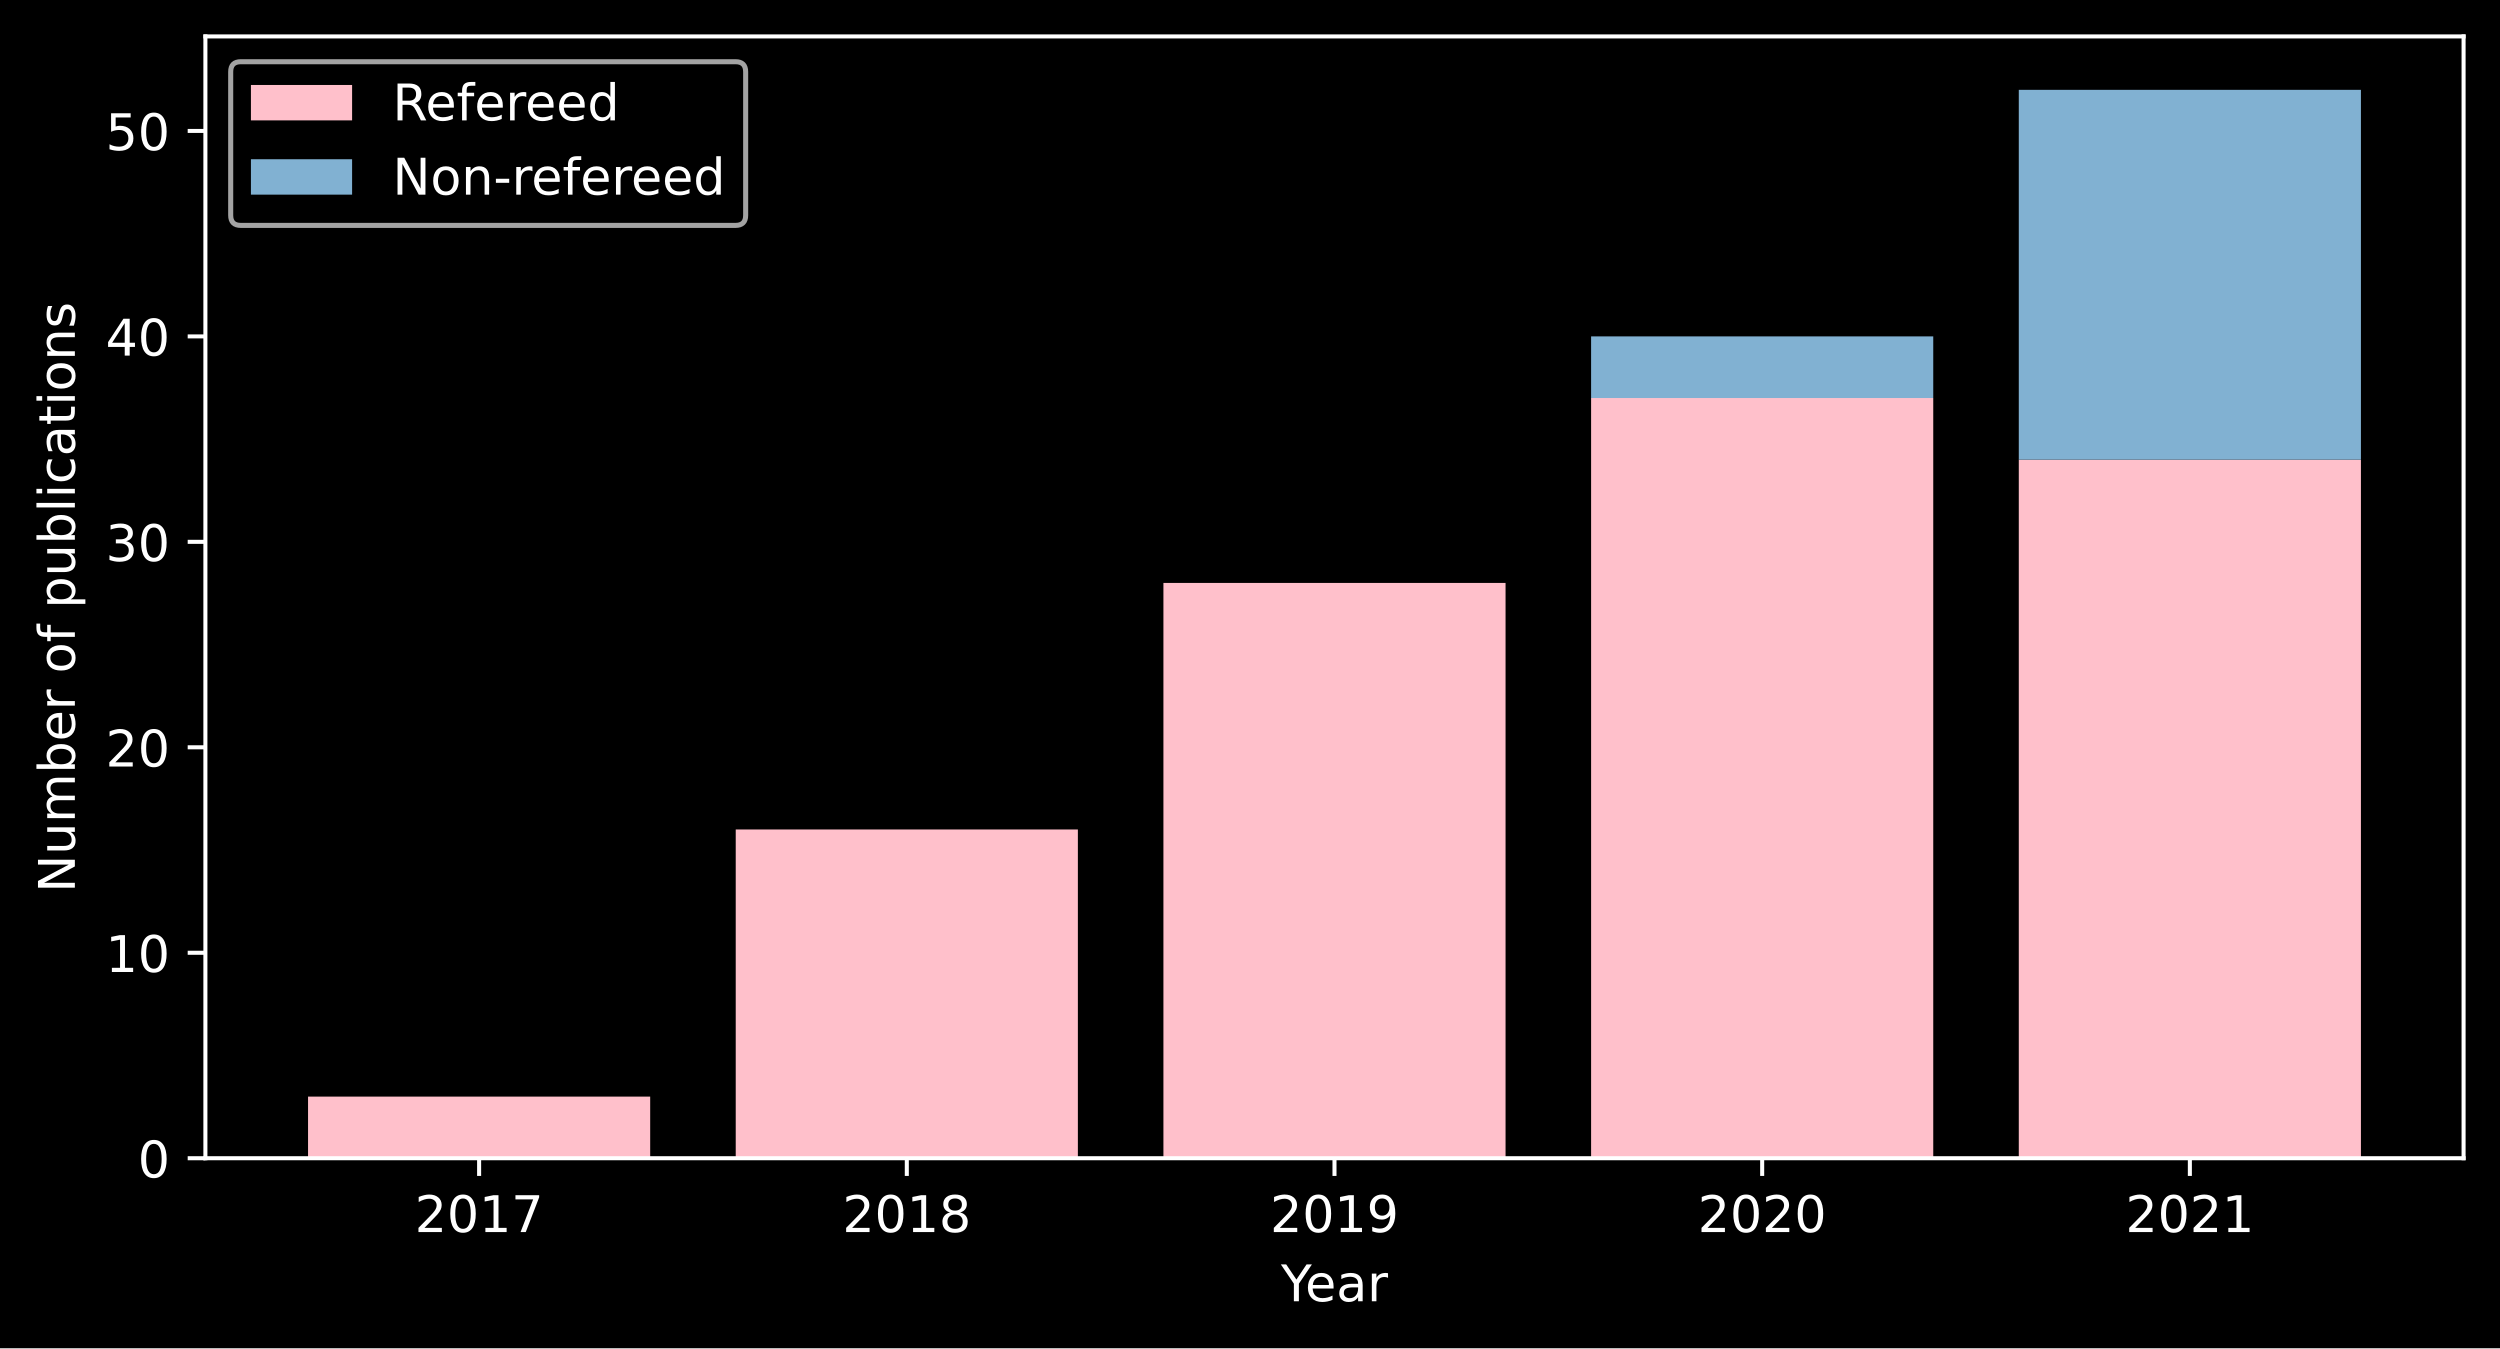
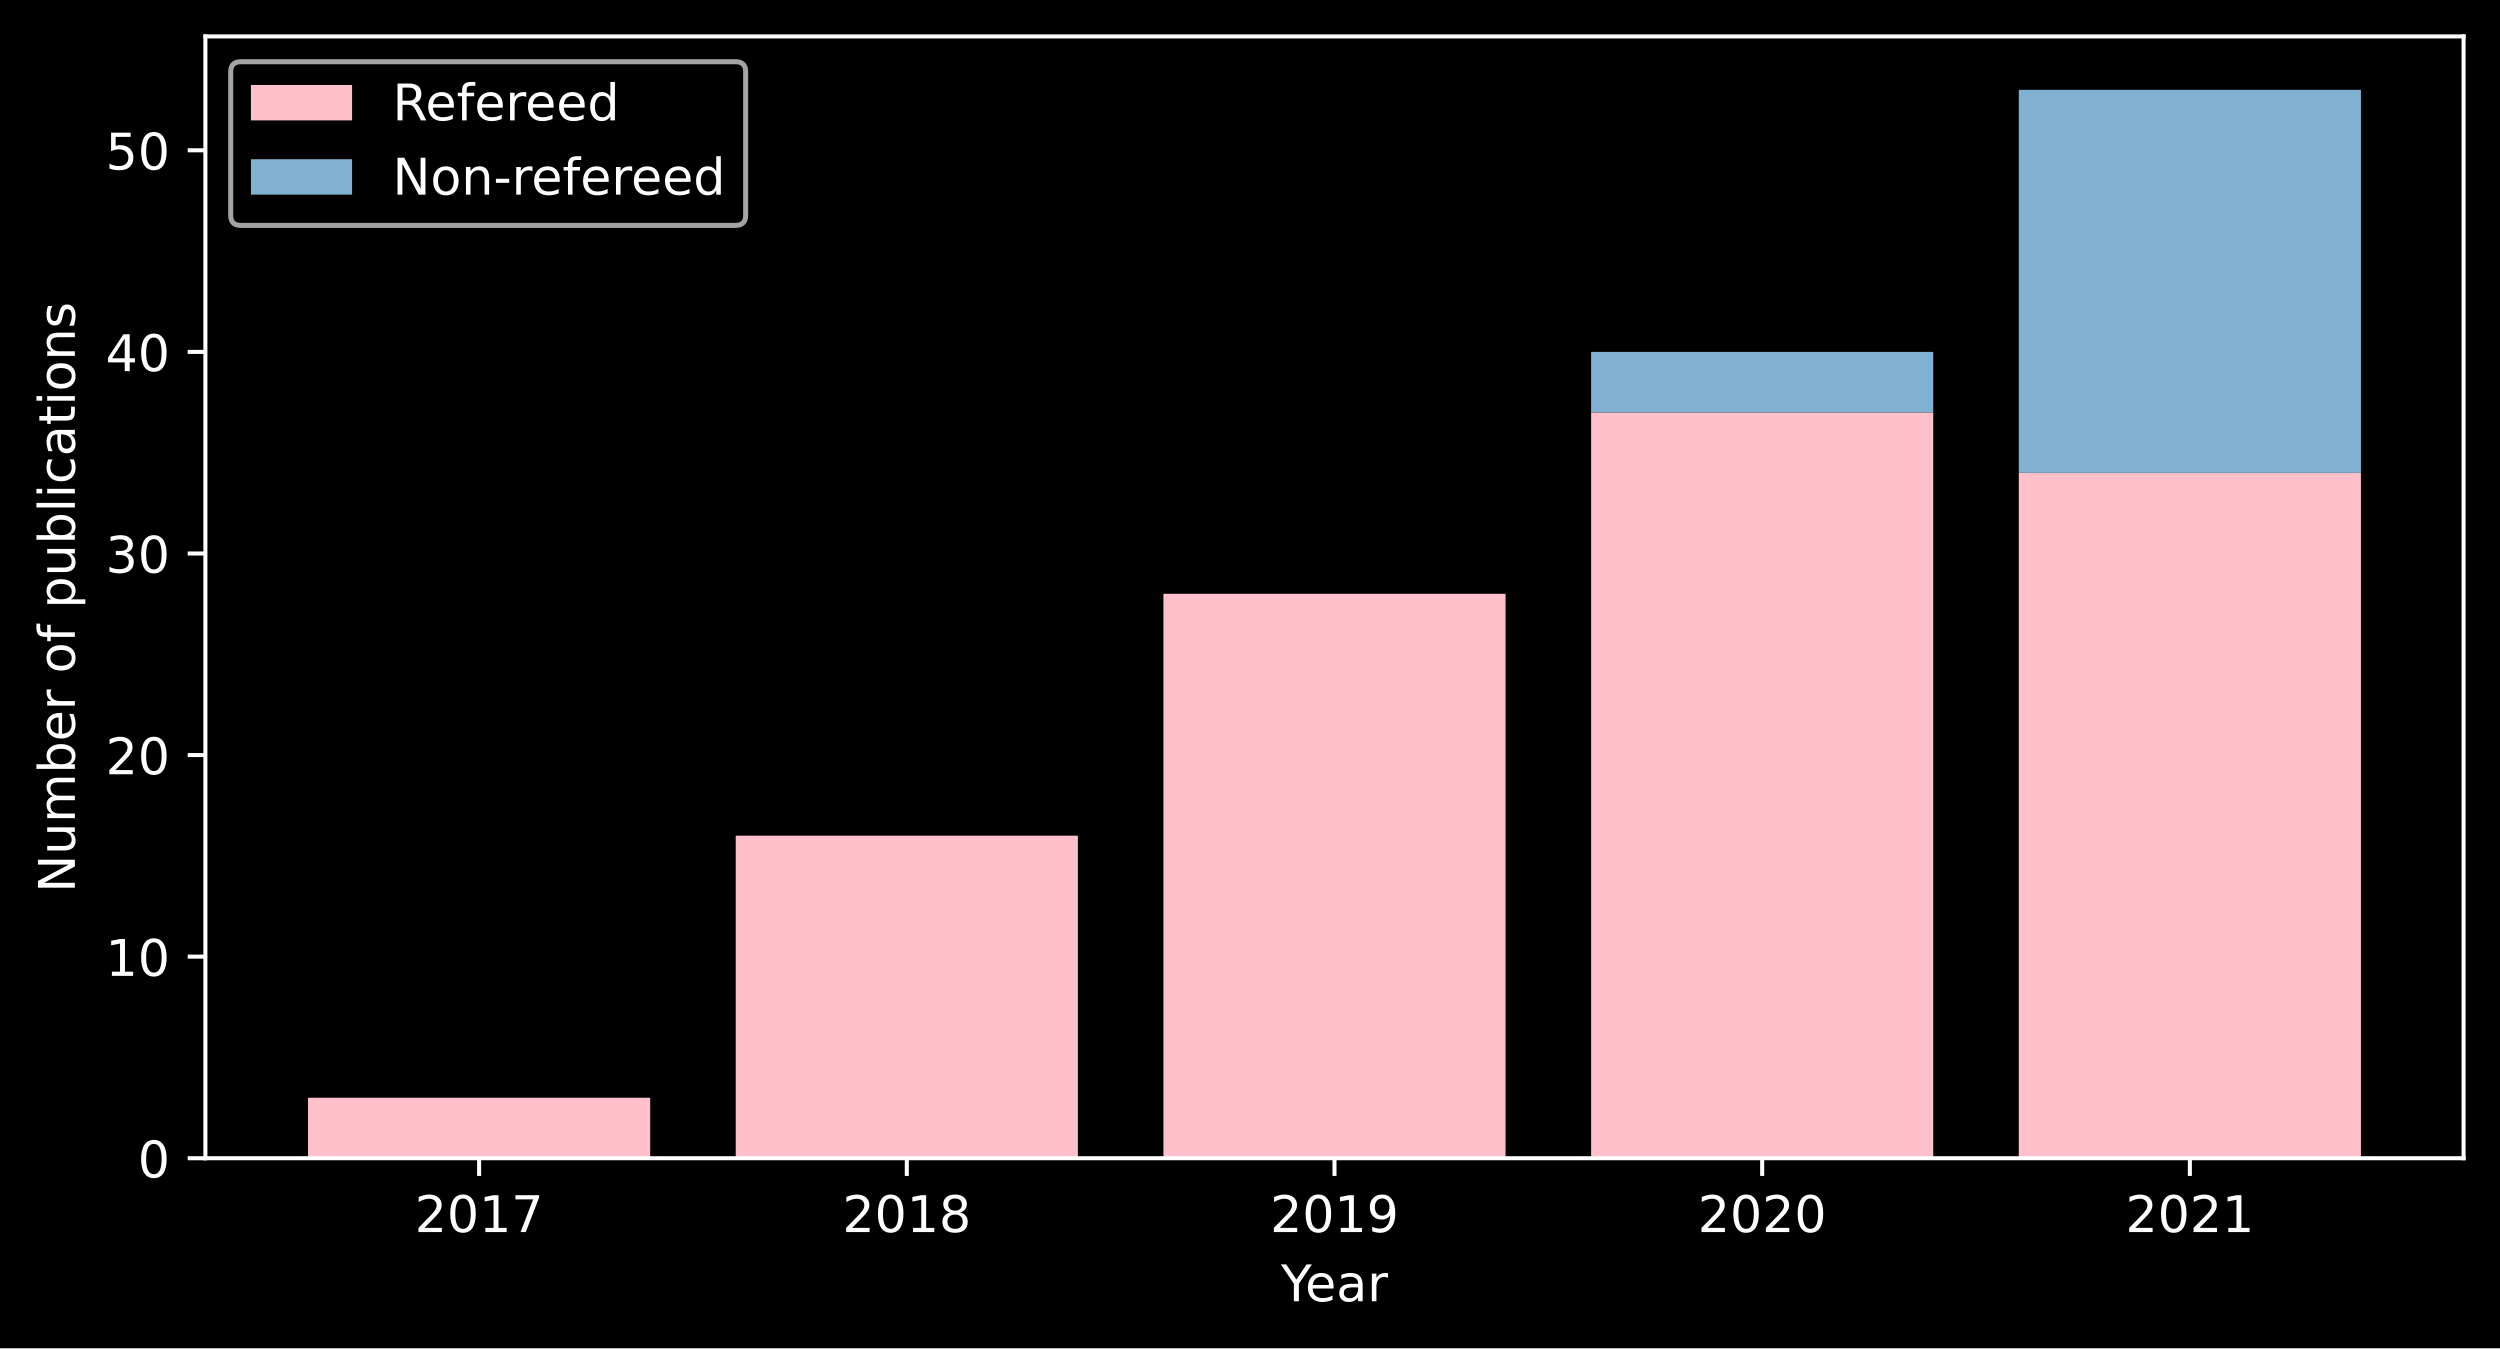
<svg xmlns="http://www.w3.org/2000/svg" xmlns:xlink="http://www.w3.org/1999/xlink" height="266.516pt" version="1.1" viewBox="0 0 494.203 266.516" width="494.203pt">
  <defs>
    <style type="text/css">*{stroke-linecap:butt;stroke-linejoin:round;}</style>
  </defs>
  <g id="figure_1">
    <g id="patch_1">
      <path d="M 0 266.516  L 494.203 266.516  L 494.203 0  L 0 0  z " />
    </g>
    <g id="axes_1">
      <g id="patch_2">
        <path d="M 40.603 228.96  L 487.003 228.96  L 487.003 7.2  L 40.603 7.2  z " />
      </g>
      <g id="patch_3">
-         <path clip-path="url(#pf9cbf75650)" d="M 399.076 228.96  L 466.712 228.96  L 466.712 90.868  L 399.076 90.868  z " style="fill:#ffc0cb;" />
+         <path clip-path="url(#p282a532379)" d="M 399.076 228.96  L 466.712 228.96  L 466.712 93.473  L 399.076 93.473  z " style="fill:#ffc0cb;" />
      </g>
      <g id="patch_4">
-         <path clip-path="url(#pf9cbf75650)" d="M 314.53 228.96  L 382.167 228.96  L 382.167 78.683  L 314.53 78.683  z " style="fill:#ffc0cb;" />
+         <path clip-path="url(#p282a532379)" d="M 314.53 228.96  L 382.167 228.96  L 382.167 81.518  L 314.53 81.518  z " style="fill:#ffc0cb;" />
      </g>
      <g id="patch_5">
-         <path clip-path="url(#pf9cbf75650)" d="M 229.985 228.96  L 297.621 228.96  L 297.621 115.237  L 229.985 115.237  z " style="fill:#ffc0cb;" />
+         <path clip-path="url(#p282a532379)" d="M 229.985 228.96  L 297.621 228.96  L 297.621 117.383  L 229.985 117.383  z " style="fill:#ffc0cb;" />
      </g>
      <g id="patch_6">
-         <path clip-path="url(#pf9cbf75650)" d="M 145.439 228.96  L 213.076 228.96  L 213.076 163.975  L 145.439 163.975  z " style="fill:#ffc0cb;" />
+         <path clip-path="url(#p282a532379)" d="M 145.439 228.96  L 213.076 228.96  L 213.076 165.202  L 145.439 165.202  z " style="fill:#ffc0cb;" />
      </g>
      <g id="patch_7">
-         <path clip-path="url(#pf9cbf75650)" d="M 60.894 228.96  L 128.53 228.96  L 128.53 216.775  L 60.894 216.775  z " style="fill:#ffc0cb;" />
+         <path clip-path="url(#p282a532379)" d="M 60.894 228.96  L 128.53 228.96  L 128.53 217.005  L 60.894 217.005  z " style="fill:#ffc0cb;" />
      </g>
      <g id="patch_8">
-         <path clip-path="url(#pf9cbf75650)" d="M 399.076 90.868  L 466.712 90.868  L 466.712 17.76  L 399.076 17.76  z " style="fill:#81b1d2;" />
+         <path clip-path="url(#p282a532379)" d="M 399.076 93.473  L 466.712 93.473  L 466.712 17.76  L 399.076 17.76  z " style="fill:#81b1d2;" />
      </g>
      <g id="patch_9">
-         <path clip-path="url(#pf9cbf75650)" d="M 314.53 78.683  L 382.167 78.683  L 382.167 66.498  L 314.53 66.498  z " style="fill:#81b1d2;" />
+         <path clip-path="url(#p282a532379)" d="M 314.53 81.518  L 382.167 81.518  L 382.167 69.564  L 314.53 69.564  z " style="fill:#81b1d2;" />
      </g>
      <g id="patch_10">
-         <path clip-path="url(#pf9cbf75650)" d="M 229.985 115.237  L 297.621 115.237  L 297.621 115.237  L 229.985 115.237  z " style="fill:#81b1d2;" />
+         <path clip-path="url(#p282a532379)" d="M 229.985 117.383  L 297.621 117.383  L 297.621 117.383  L 229.985 117.383  z " style="fill:#81b1d2;" />
      </g>
      <g id="patch_11">
-         <path clip-path="url(#pf9cbf75650)" d="M 145.439 163.975  L 213.076 163.975  L 213.076 163.975  L 145.439 163.975  z " style="fill:#81b1d2;" />
+         <path clip-path="url(#p282a532379)" d="M 145.439 165.202  L 213.076 165.202  L 213.076 165.202  L 145.439 165.202  z " style="fill:#81b1d2;" />
      </g>
      <g id="patch_12">
-         <path clip-path="url(#pf9cbf75650)" d="M 60.894 216.775  L 128.53 216.775  L 128.53 216.775  L 60.894 216.775  z " style="fill:#81b1d2;" />
+         <path clip-path="url(#p282a532379)" d="M 60.894 217.005  L 128.53 217.005  L 128.53 217.005  L 60.894 217.005  z " style="fill:#81b1d2;" />
      </g>
      <g id="matplotlib.axis_1">
        <g id="xtick_1">
          <g id="line2d_1">
            <defs>
-               <path d="M 0 0  L 0 3.5  " id="m7352307e61" style="stroke:#ffffff;stroke-width:0.8;" />
-             </defs>
-             <g>
-               <use style="fill:#ffffff;stroke:#ffffff;stroke-width:0.8;" x="432.894" xlink:href="#m7352307e61" y="228.96" />
+               <path d="M 0 0  L 0 3.5  " id="m50b210bec0" style="stroke:#ffffff;stroke-width:0.8;" />
+             </defs>
+             <g>
+               <use style="fill:#ffffff;stroke:#ffffff;stroke-width:0.8;" x="432.894" xlink:href="#m50b210bec0" y="228.96" />
            </g>
          </g>
          <g id="text_1">
            <g style="fill:#ffffff;" transform="translate(420.169 243.5584)scale(0.1 -0.1)">
              <defs>
                <path d="M 1228 531  L 3431 531  L 3431 0  L 469 0  L 469 531  Q 828 903 1448 1529  Q 2069 2156 2228 2338  Q 2531 2678 2651 2914  Q 2772 3150 2772 3378  Q 2772 3750 2511 3984  Q 2250 4219 1831 4219  Q 1534 4219 1204 4116  Q 875 4013 500 3803  L 500 4441  Q 881 4594 1212 4672  Q 1544 4750 1819 4750  Q 2544 4750 2975 4387  Q 3406 4025 3406 3419  Q 3406 3131 3298 2873  Q 3191 2616 2906 2266  Q 2828 2175 2409 1742  Q 1991 1309 1228 531  z " id="DejaVuSans-32" transform="scale(0.015625)" />
                <path d="M 2034 4250  Q 1547 4250 1301 3770  Q 1056 3291 1056 2328  Q 1056 1369 1301 889  Q 1547 409 2034 409  Q 2525 409 2770 889  Q 3016 1369 3016 2328  Q 3016 3291 2770 3770  Q 2525 4250 2034 4250  z M 2034 4750  Q 2819 4750 3233 4129  Q 3647 3509 3647 2328  Q 3647 1150 3233 529  Q 2819 -91 2034 -91  Q 1250 -91 836 529  Q 422 1150 422 2328  Q 422 3509 836 4129  Q 1250 4750 2034 4750  z " id="DejaVuSans-30" transform="scale(0.015625)" />
                <path d="M 794 531  L 1825 531  L 1825 4091  L 703 3866  L 703 4441  L 1819 4666  L 2450 4666  L 2450 531  L 3481 531  L 3481 0  L 794 0  L 794 531  z " id="DejaVuSans-31" transform="scale(0.015625)" />
              </defs>
              <use xlink:href="#DejaVuSans-32" />
              <use x="63.623" xlink:href="#DejaVuSans-30" />
              <use x="127.246" xlink:href="#DejaVuSans-32" />
              <use x="190.869" xlink:href="#DejaVuSans-31" />
            </g>
          </g>
        </g>
        <g id="xtick_2">
          <g id="line2d_2">
            <g>
-               <use style="fill:#ffffff;stroke:#ffffff;stroke-width:0.8;" x="348.349" xlink:href="#m7352307e61" y="228.96" />
+               <use style="fill:#ffffff;stroke:#ffffff;stroke-width:0.8;" x="348.349" xlink:href="#m50b210bec0" y="228.96" />
            </g>
          </g>
          <g id="text_2">
            <g style="fill:#ffffff;" transform="translate(335.6236 243.5584)scale(0.1 -0.1)">
              <use xlink:href="#DejaVuSans-32" />
              <use x="63.623" xlink:href="#DejaVuSans-30" />
              <use x="127.246" xlink:href="#DejaVuSans-32" />
              <use x="190.869" xlink:href="#DejaVuSans-30" />
            </g>
          </g>
        </g>
        <g id="xtick_3">
          <g id="line2d_3">
            <g>
-               <use style="fill:#ffffff;stroke:#ffffff;stroke-width:0.8;" x="263.803" xlink:href="#m7352307e61" y="228.96" />
+               <use style="fill:#ffffff;stroke:#ffffff;stroke-width:0.8;" x="263.803" xlink:href="#m50b210bec0" y="228.96" />
            </g>
          </g>
          <g id="text_3">
            <g style="fill:#ffffff;" transform="translate(251.0781 243.5584)scale(0.1 -0.1)">
              <defs>
                <path d="M 703 97  L 703 672  Q 941 559 1184 500  Q 1428 441 1663 441  Q 2288 441 2617 861  Q 2947 1281 2994 2138  Q 2813 1869 2534 1725  Q 2256 1581 1919 1581  Q 1219 1581 811 2004  Q 403 2428 403 3163  Q 403 3881 828 4315  Q 1253 4750 1959 4750  Q 2769 4750 3195 4129  Q 3622 3509 3622 2328  Q 3622 1225 3098 567  Q 2575 -91 1691 -91  Q 1453 -91 1209 -44  Q 966 3 703 97  z M 1959 2075  Q 2384 2075 2632 2365  Q 2881 2656 2881 3163  Q 2881 3666 2632 3958  Q 2384 4250 1959 4250  Q 1534 4250 1286 3958  Q 1038 3666 1038 3163  Q 1038 2656 1286 2365  Q 1534 2075 1959 2075  z " id="DejaVuSans-39" transform="scale(0.015625)" />
              </defs>
              <use xlink:href="#DejaVuSans-32" />
              <use x="63.623" xlink:href="#DejaVuSans-30" />
              <use x="127.246" xlink:href="#DejaVuSans-31" />
              <use x="190.869" xlink:href="#DejaVuSans-39" />
            </g>
          </g>
        </g>
        <g id="xtick_4">
          <g id="line2d_4">
            <g>
-               <use style="fill:#ffffff;stroke:#ffffff;stroke-width:0.8;" x="179.258" xlink:href="#m7352307e61" y="228.96" />
+               <use style="fill:#ffffff;stroke:#ffffff;stroke-width:0.8;" x="179.258" xlink:href="#m50b210bec0" y="228.96" />
            </g>
          </g>
          <g id="text_4">
            <g style="fill:#ffffff;" transform="translate(166.5327 243.5584)scale(0.1 -0.1)">
              <defs>
                <path d="M 2034 2216  Q 1584 2216 1326 1975  Q 1069 1734 1069 1313  Q 1069 891 1326 650  Q 1584 409 2034 409  Q 2484 409 2743 651  Q 3003 894 3003 1313  Q 3003 1734 2745 1975  Q 2488 2216 2034 2216  z M 1403 2484  Q 997 2584 770 2862  Q 544 3141 544 3541  Q 544 4100 942 4425  Q 1341 4750 2034 4750  Q 2731 4750 3128 4425  Q 3525 4100 3525 3541  Q 3525 3141 3298 2862  Q 3072 2584 2669 2484  Q 3125 2378 3379 2068  Q 3634 1759 3634 1313  Q 3634 634 3220 271  Q 2806 -91 2034 -91  Q 1263 -91 848 271  Q 434 634 434 1313  Q 434 1759 690 2068  Q 947 2378 1403 2484  z M 1172 3481  Q 1172 3119 1398 2916  Q 1625 2713 2034 2713  Q 2441 2713 2670 2916  Q 2900 3119 2900 3481  Q 2900 3844 2670 4047  Q 2441 4250 2034 4250  Q 1625 4250 1398 4047  Q 1172 3844 1172 3481  z " id="DejaVuSans-38" transform="scale(0.015625)" />
              </defs>
              <use xlink:href="#DejaVuSans-32" />
              <use x="63.623" xlink:href="#DejaVuSans-30" />
              <use x="127.246" xlink:href="#DejaVuSans-31" />
              <use x="190.869" xlink:href="#DejaVuSans-38" />
            </g>
          </g>
        </g>
        <g id="xtick_5">
          <g id="line2d_5">
            <g>
-               <use style="fill:#ffffff;stroke:#ffffff;stroke-width:0.8;" x="94.712" xlink:href="#m7352307e61" y="228.96" />
+               <use style="fill:#ffffff;stroke:#ffffff;stroke-width:0.8;" x="94.712" xlink:href="#m50b210bec0" y="228.96" />
            </g>
          </g>
          <g id="text_5">
            <g style="fill:#ffffff;" transform="translate(81.98722 243.5584)scale(0.1 -0.1)">
              <defs>
                <path d="M 525 4666  L 3525 4666  L 3525 4397  L 1831 0  L 1172 0  L 2766 4134  L 525 4134  L 525 4666  z " id="DejaVuSans-37" transform="scale(0.015625)" />
              </defs>
              <use xlink:href="#DejaVuSans-32" />
              <use x="63.623" xlink:href="#DejaVuSans-30" />
              <use x="127.246" xlink:href="#DejaVuSans-31" />
              <use x="190.869" xlink:href="#DejaVuSans-37" />
            </g>
          </g>
        </g>
        <g id="text_6">
          <g style="fill:#ffffff;" transform="translate(253.2156 257.2366)scale(0.1 -0.1)">
            <defs>
              <path d="M -13 4666  L 666 4666  L 1959 2747  L 3244 4666  L 3922 4666  L 2272 2222  L 2272 0  L 1638 0  L 1638 2222  L -13 4666  z " id="DejaVuSans-59" transform="scale(0.015625)" />
              <path d="M 3597 1894  L 3597 1613  L 953 1613  Q 991 1019 1311 708  Q 1631 397 2203 397  Q 2534 397 2845 478  Q 3156 559 3463 722  L 3463 178  Q 3153 47 2828 -22  Q 2503 -91 2169 -91  Q 1331 -91 842 396  Q 353 884 353 1716  Q 353 2575 817 3079  Q 1281 3584 2069 3584  Q 2775 3584 3186 3129  Q 3597 2675 3597 1894  z M 3022 2063  Q 3016 2534 2758 2815  Q 2500 3097 2075 3097  Q 1594 3097 1305 2825  Q 1016 2553 972 2059  L 3022 2063  z " id="DejaVuSans-65" transform="scale(0.015625)" />
              <path d="M 2194 1759  Q 1497 1759 1228 1600  Q 959 1441 959 1056  Q 959 750 1161 570  Q 1363 391 1709 391  Q 2188 391 2477 730  Q 2766 1069 2766 1631  L 2766 1759  L 2194 1759  z M 3341 1997  L 3341 0  L 2766 0  L 2766 531  Q 2569 213 2275 61  Q 1981 -91 1556 -91  Q 1019 -91 701 211  Q 384 513 384 1019  Q 384 1609 779 1909  Q 1175 2209 1959 2209  L 2766 2209  L 2766 2266  Q 2766 2663 2505 2880  Q 2244 3097 1772 3097  Q 1472 3097 1187 3025  Q 903 2953 641 2809  L 641 3341  Q 956 3463 1253 3523  Q 1550 3584 1831 3584  Q 2591 3584 2966 3190  Q 3341 2797 3341 1997  z " id="DejaVuSans-61" transform="scale(0.015625)" />
              <path d="M 2631 2963  Q 2534 3019 2420 3045  Q 2306 3072 2169 3072  Q 1681 3072 1420 2755  Q 1159 2438 1159 1844  L 1159 0  L 581 0  L 581 3500  L 1159 3500  L 1159 2956  Q 1341 3275 1631 3429  Q 1922 3584 2338 3584  Q 2397 3584 2469 3576  Q 2541 3569 2628 3553  L 2631 2963  z " id="DejaVuSans-72" transform="scale(0.015625)" />
            </defs>
            <use xlink:href="#DejaVuSans-59" />
            <use x="47.834" xlink:href="#DejaVuSans-65" />
            <use x="109.357" xlink:href="#DejaVuSans-61" />
            <use x="170.637" xlink:href="#DejaVuSans-72" />
          </g>
        </g>
      </g>
      <g id="matplotlib.axis_2">
        <g id="ytick_1">
          <g id="line2d_6">
            <defs>
-               <path d="M 0 0  L -3.5 0  " id="m348c6652f9" style="stroke:#ffffff;stroke-width:0.8;" />
-             </defs>
-             <g>
-               <use style="fill:#ffffff;stroke:#ffffff;stroke-width:0.8;" x="40.603" xlink:href="#m348c6652f9" y="228.96" />
+               <path d="M 0 0  L -3.5 0  " id="m67b08b8468" style="stroke:#ffffff;stroke-width:0.8;" />
+             </defs>
+             <g>
+               <use style="fill:#ffffff;stroke:#ffffff;stroke-width:0.8;" x="40.603" xlink:href="#m67b08b8468" y="228.96" />
            </g>
          </g>
          <g id="text_7">
            <g style="fill:#ffffff;" transform="translate(27.24063 232.7592)scale(0.1 -0.1)">
              <use xlink:href="#DejaVuSans-30" />
            </g>
          </g>
        </g>
        <g id="ytick_2">
          <g id="line2d_7">
            <g>
-               <use style="fill:#ffffff;stroke:#ffffff;stroke-width:0.8;" x="40.603" xlink:href="#m348c6652f9" y="188.345" />
+               <use style="fill:#ffffff;stroke:#ffffff;stroke-width:0.8;" x="40.603" xlink:href="#m67b08b8468" y="189.111" />
            </g>
          </g>
          <g id="text_8">
-             <g style="fill:#ffffff;" transform="translate(20.87813 192.1438)scale(0.1 -0.1)">
+             <g style="fill:#ffffff;" transform="translate(20.87813 192.9102)scale(0.1 -0.1)">
              <use xlink:href="#DejaVuSans-31" />
              <use x="63.623" xlink:href="#DejaVuSans-30" />
            </g>
          </g>
        </g>
        <g id="ytick_3">
          <g id="line2d_8">
            <g>
-               <use style="fill:#ffffff;stroke:#ffffff;stroke-width:0.8;" x="40.603" xlink:href="#m348c6652f9" y="147.729" />
+               <use style="fill:#ffffff;stroke:#ffffff;stroke-width:0.8;" x="40.603" xlink:href="#m67b08b8468" y="149.262" />
            </g>
          </g>
          <g id="text_9">
-             <g style="fill:#ffffff;" transform="translate(20.87813 151.5284)scale(0.1 -0.1)">
+             <g style="fill:#ffffff;" transform="translate(20.87813 153.0611)scale(0.1 -0.1)">
              <use xlink:href="#DejaVuSans-32" />
              <use x="63.623" xlink:href="#DejaVuSans-30" />
            </g>
          </g>
        </g>
        <g id="ytick_4">
          <g id="line2d_9">
            <g>
-               <use style="fill:#ffffff;stroke:#ffffff;stroke-width:0.8;" x="40.603" xlink:href="#m348c6652f9" y="107.114" />
+               <use style="fill:#ffffff;stroke:#ffffff;stroke-width:0.8;" x="40.603" xlink:href="#m67b08b8468" y="109.413" />
            </g>
          </g>
          <g id="text_10">
-             <g style="fill:#ffffff;" transform="translate(20.87813 110.9131)scale(0.1 -0.1)">
+             <g style="fill:#ffffff;" transform="translate(20.87813 113.212)scale(0.1 -0.1)">
              <defs>
                <path d="M 2597 2516  Q 3050 2419 3304 2112  Q 3559 1806 3559 1356  Q 3559 666 3084 287  Q 2609 -91 1734 -91  Q 1441 -91 1130 -33  Q 819 25 488 141  L 488 750  Q 750 597 1062 519  Q 1375 441 1716 441  Q 2309 441 2620 675  Q 2931 909 2931 1356  Q 2931 1769 2642 2001  Q 2353 2234 1838 2234  L 1294 2234  L 1294 2753  L 1863 2753  Q 2328 2753 2575 2939  Q 2822 3125 2822 3475  Q 2822 3834 2567 4026  Q 2313 4219 1838 4219  Q 1578 4219 1281 4162  Q 984 4106 628 3988  L 628 4550  Q 988 4650 1302 4700  Q 1616 4750 1894 4750  Q 2613 4750 3031 4423  Q 3450 4097 3450 3541  Q 3450 3153 3228 2886  Q 3006 2619 2597 2516  z " id="DejaVuSans-33" transform="scale(0.015625)" />
              </defs>
              <use xlink:href="#DejaVuSans-33" />
              <use x="63.623" xlink:href="#DejaVuSans-30" />
            </g>
          </g>
        </g>
        <g id="ytick_5">
          <g id="line2d_10">
            <g>
-               <use style="fill:#ffffff;stroke:#ffffff;stroke-width:0.8;" x="40.603" xlink:href="#m348c6652f9" y="66.498" />
+               <use style="fill:#ffffff;stroke:#ffffff;stroke-width:0.8;" x="40.603" xlink:href="#m67b08b8468" y="69.564" />
            </g>
          </g>
          <g id="text_11">
-             <g style="fill:#ffffff;" transform="translate(20.87813 70.29768)scale(0.1 -0.1)">
+             <g style="fill:#ffffff;" transform="translate(20.87813 73.36299)scale(0.1 -0.1)">
              <defs>
                <path d="M 2419 4116  L 825 1625  L 2419 1625  L 2419 4116  z M 2253 4666  L 3047 4666  L 3047 1625  L 3713 1625  L 3713 1100  L 3047 1100  L 3047 0  L 2419 0  L 2419 1100  L 313 1100  L 313 1709  L 2253 4666  z " id="DejaVuSans-34" transform="scale(0.015625)" />
              </defs>
              <use xlink:href="#DejaVuSans-34" />
              <use x="63.623" xlink:href="#DejaVuSans-30" />
            </g>
          </g>
        </g>
        <g id="ytick_6">
          <g id="line2d_11">
            <g>
-               <use style="fill:#ffffff;stroke:#ffffff;stroke-width:0.8;" x="40.603" xlink:href="#m348c6652f9" y="25.883" />
+               <use style="fill:#ffffff;stroke:#ffffff;stroke-width:0.8;" x="40.603" xlink:href="#m67b08b8468" y="29.715" />
            </g>
          </g>
          <g id="text_12">
-             <g style="fill:#ffffff;" transform="translate(20.87813 29.6823)scale(0.1 -0.1)">
+             <g style="fill:#ffffff;" transform="translate(20.87813 33.51394)scale(0.1 -0.1)">
              <defs>
                <path d="M 691 4666  L 3169 4666  L 3169 4134  L 1269 4134  L 1269 2991  Q 1406 3038 1543 3061  Q 1681 3084 1819 3084  Q 2600 3084 3056 2656  Q 3513 2228 3513 1497  Q 3513 744 3044 326  Q 2575 -91 1722 -91  Q 1428 -91 1123 -41  Q 819 9 494 109  L 494 744  Q 775 591 1075 516  Q 1375 441 1709 441  Q 2250 441 2565 725  Q 2881 1009 2881 1497  Q 2881 1984 2565 2268  Q 2250 2553 1709 2553  Q 1456 2553 1204 2497  Q 953 2441 691 2322  L 691 4666  z " id="DejaVuSans-35" transform="scale(0.015625)" />
              </defs>
              <use xlink:href="#DejaVuSans-35" />
              <use x="63.623" xlink:href="#DejaVuSans-30" />
            </g>
          </g>
        </g>
        <g id="text_13">
          <g style="fill:#ffffff;" transform="translate(14.79844 176.4542)rotate(-90)scale(0.1 -0.1)">
            <defs>
              <path d="M 628 4666  L 1478 4666  L 3547 763  L 3547 4666  L 4159 4666  L 4159 0  L 3309 0  L 1241 3903  L 1241 0  L 628 0  L 628 4666  z " id="DejaVuSans-4e" transform="scale(0.015625)" />
              <path d="M 544 1381  L 544 3500  L 1119 3500  L 1119 1403  Q 1119 906 1312 657  Q 1506 409 1894 409  Q 2359 409 2629 706  Q 2900 1003 2900 1516  L 2900 3500  L 3475 3500  L 3475 0  L 2900 0  L 2900 538  Q 2691 219 2414 64  Q 2138 -91 1772 -91  Q 1169 -91 856 284  Q 544 659 544 1381  z M 1991 3584  L 1991 3584  z " id="DejaVuSans-75" transform="scale(0.015625)" />
              <path d="M 3328 2828  Q 3544 3216 3844 3400  Q 4144 3584 4550 3584  Q 5097 3584 5394 3201  Q 5691 2819 5691 2113  L 5691 0  L 5113 0  L 5113 2094  Q 5113 2597 4934 2840  Q 4756 3084 4391 3084  Q 3944 3084 3684 2787  Q 3425 2491 3425 1978  L 3425 0  L 2847 0  L 2847 2094  Q 2847 2600 2669 2842  Q 2491 3084 2119 3084  Q 1678 3084 1418 2786  Q 1159 2488 1159 1978  L 1159 0  L 581 0  L 581 3500  L 1159 3500  L 1159 2956  Q 1356 3278 1631 3431  Q 1906 3584 2284 3584  Q 2666 3584 2933 3390  Q 3200 3197 3328 2828  z " id="DejaVuSans-6d" transform="scale(0.015625)" />
              <path d="M 3116 1747  Q 3116 2381 2855 2742  Q 2594 3103 2138 3103  Q 1681 3103 1420 2742  Q 1159 2381 1159 1747  Q 1159 1113 1420 752  Q 1681 391 2138 391  Q 2594 391 2855 752  Q 3116 1113 3116 1747  z M 1159 2969  Q 1341 3281 1617 3432  Q 1894 3584 2278 3584  Q 2916 3584 3314 3078  Q 3713 2572 3713 1747  Q 3713 922 3314 415  Q 2916 -91 2278 -91  Q 1894 -91 1617 61  Q 1341 213 1159 525  L 1159 0  L 581 0  L 581 4863  L 1159 4863  L 1159 2969  z " id="DejaVuSans-62" transform="scale(0.015625)" />
              <path id="DejaVuSans-20" transform="scale(0.015625)" />
              <path d="M 1959 3097  Q 1497 3097 1228 2736  Q 959 2375 959 1747  Q 959 1119 1226 758  Q 1494 397 1959 397  Q 2419 397 2687 759  Q 2956 1122 2956 1747  Q 2956 2369 2687 2733  Q 2419 3097 1959 3097  z M 1959 3584  Q 2709 3584 3137 3096  Q 3566 2609 3566 1747  Q 3566 888 3137 398  Q 2709 -91 1959 -91  Q 1206 -91 779 398  Q 353 888 353 1747  Q 353 2609 779 3096  Q 1206 3584 1959 3584  z " id="DejaVuSans-6f" transform="scale(0.015625)" />
              <path d="M 2375 4863  L 2375 4384  L 1825 4384  Q 1516 4384 1395 4259  Q 1275 4134 1275 3809  L 1275 3500  L 2222 3500  L 2222 3053  L 1275 3053  L 1275 0  L 697 0  L 697 3053  L 147 3053  L 147 3500  L 697 3500  L 697 3744  Q 697 4328 969 4595  Q 1241 4863 1831 4863  L 2375 4863  z " id="DejaVuSans-66" transform="scale(0.015625)" />
              <path d="M 1159 525  L 1159 -1331  L 581 -1331  L 581 3500  L 1159 3500  L 1159 2969  Q 1341 3281 1617 3432  Q 1894 3584 2278 3584  Q 2916 3584 3314 3078  Q 3713 2572 3713 1747  Q 3713 922 3314 415  Q 2916 -91 2278 -91  Q 1894 -91 1617 61  Q 1341 213 1159 525  z M 3116 1747  Q 3116 2381 2855 2742  Q 2594 3103 2138 3103  Q 1681 3103 1420 2742  Q 1159 2381 1159 1747  Q 1159 1113 1420 752  Q 1681 391 2138 391  Q 2594 391 2855 752  Q 3116 1113 3116 1747  z " id="DejaVuSans-70" transform="scale(0.015625)" />
              <path d="M 603 4863  L 1178 4863  L 1178 0  L 603 0  L 603 4863  z " id="DejaVuSans-6c" transform="scale(0.015625)" />
              <path d="M 603 3500  L 1178 3500  L 1178 0  L 603 0  L 603 3500  z M 603 4863  L 1178 4863  L 1178 4134  L 603 4134  L 603 4863  z " id="DejaVuSans-69" transform="scale(0.015625)" />
              <path d="M 3122 3366  L 3122 2828  Q 2878 2963 2633 3030  Q 2388 3097 2138 3097  Q 1578 3097 1268 2742  Q 959 2388 959 1747  Q 959 1106 1268 751  Q 1578 397 2138 397  Q 2388 397 2633 464  Q 2878 531 3122 666  L 3122 134  Q 2881 22 2623 -34  Q 2366 -91 2075 -91  Q 1284 -91 818 406  Q 353 903 353 1747  Q 353 2603 823 3093  Q 1294 3584 2113 3584  Q 2378 3584 2631 3529  Q 2884 3475 3122 3366  z " id="DejaVuSans-63" transform="scale(0.015625)" />
              <path d="M 1172 4494  L 1172 3500  L 2356 3500  L 2356 3053  L 1172 3053  L 1172 1153  Q 1172 725 1289 603  Q 1406 481 1766 481  L 2356 481  L 2356 0  L 1766 0  Q 1100 0 847 248  Q 594 497 594 1153  L 594 3053  L 172 3053  L 172 3500  L 594 3500  L 594 4494  L 1172 4494  z " id="DejaVuSans-74" transform="scale(0.015625)" />
              <path d="M 3513 2113  L 3513 0  L 2938 0  L 2938 2094  Q 2938 2591 2744 2837  Q 2550 3084 2163 3084  Q 1697 3084 1428 2787  Q 1159 2491 1159 1978  L 1159 0  L 581 0  L 581 3500  L 1159 3500  L 1159 2956  Q 1366 3272 1645 3428  Q 1925 3584 2291 3584  Q 2894 3584 3203 3211  Q 3513 2838 3513 2113  z " id="DejaVuSans-6e" transform="scale(0.015625)" />
              <path d="M 2834 3397  L 2834 2853  Q 2591 2978 2328 3040  Q 2066 3103 1784 3103  Q 1356 3103 1142 2972  Q 928 2841 928 2578  Q 928 2378 1081 2264  Q 1234 2150 1697 2047  L 1894 2003  Q 2506 1872 2764 1633  Q 3022 1394 3022 966  Q 3022 478 2636 193  Q 2250 -91 1575 -91  Q 1294 -91 989 -36  Q 684 19 347 128  L 347 722  Q 666 556 975 473  Q 1284 391 1588 391  Q 1994 391 2212 530  Q 2431 669 2431 922  Q 2431 1156 2273 1281  Q 2116 1406 1581 1522  L 1381 1569  Q 847 1681 609 1914  Q 372 2147 372 2553  Q 372 3047 722 3315  Q 1072 3584 1716 3584  Q 2034 3584 2315 3537  Q 2597 3491 2834 3397  z " id="DejaVuSans-73" transform="scale(0.015625)" />
            </defs>
            <use xlink:href="#DejaVuSans-4e" />
            <use x="74.805" xlink:href="#DejaVuSans-75" />
            <use x="138.184" xlink:href="#DejaVuSans-6d" />
            <use x="235.596" xlink:href="#DejaVuSans-62" />
            <use x="299.072" xlink:href="#DejaVuSans-65" />
            <use x="360.596" xlink:href="#DejaVuSans-72" />
            <use x="401.709" xlink:href="#DejaVuSans-20" />
            <use x="433.496" xlink:href="#DejaVuSans-6f" />
            <use x="494.678" xlink:href="#DejaVuSans-66" />
            <use x="529.883" xlink:href="#DejaVuSans-20" />
            <use x="561.67" xlink:href="#DejaVuSans-70" />
            <use x="625.146" xlink:href="#DejaVuSans-75" />
            <use x="688.525" xlink:href="#DejaVuSans-62" />
            <use x="752.002" xlink:href="#DejaVuSans-6c" />
            <use x="779.785" xlink:href="#DejaVuSans-69" />
            <use x="807.568" xlink:href="#DejaVuSans-63" />
            <use x="862.549" xlink:href="#DejaVuSans-61" />
            <use x="923.828" xlink:href="#DejaVuSans-74" />
            <use x="963.037" xlink:href="#DejaVuSans-69" />
            <use x="990.82" xlink:href="#DejaVuSans-6f" />
            <use x="1052.002" xlink:href="#DejaVuSans-6e" />
            <use x="1115.381" xlink:href="#DejaVuSans-73" />
          </g>
        </g>
      </g>
      <g id="patch_13">
        <path d="M 40.603 228.96  L 40.603 7.2  " style="fill:none;stroke:#ffffff;stroke-linecap:square;stroke-linejoin:miter;stroke-width:0.8;" />
      </g>
      <g id="patch_14">
        <path d="M 487.003 228.96  L 487.003 7.2  " style="fill:none;stroke:#ffffff;stroke-linecap:square;stroke-linejoin:miter;stroke-width:0.8;" />
      </g>
      <g id="patch_15">
        <path d="M 40.603 228.96  L 487.003 228.96  " style="fill:none;stroke:#ffffff;stroke-linecap:square;stroke-linejoin:miter;stroke-width:0.8;" />
      </g>
      <g id="patch_16">
        <path d="M 40.603 7.2  L 487.003 7.2  " style="fill:none;stroke:#ffffff;stroke-linecap:square;stroke-linejoin:miter;stroke-width:0.8;" />
      </g>
      <g id="legend_1">
        <g id="patch_17">
          <path d="M 47.603 44.556  L 145.402 44.556  Q 147.402 44.556 147.402 42.556  L 147.402 14.2  Q 147.402 12.2 145.402 12.2  L 47.603 12.2  Q 45.603 12.2 45.603 14.2  L 45.603 42.556  Q 45.603 44.556 47.603 44.556  z " style="opacity:0.8;stroke:#cccccc;stroke-linejoin:miter;" />
        </g>
        <g id="patch_18">
          <path d="M 49.603 23.798  L 69.603 23.798  L 69.603 16.798  L 49.603 16.798  z " style="fill:#ffc0cb;" />
        </g>
        <g id="text_14">
          <g style="fill:#ffffff;" transform="translate(77.60313 23.79844)scale(0.1 -0.1)">
            <defs>
              <path d="M 2841 2188  Q 3044 2119 3236 1894  Q 3428 1669 3622 1275  L 4263 0  L 3584 0  L 2988 1197  Q 2756 1666 2539 1819  Q 2322 1972 1947 1972  L 1259 1972  L 1259 0  L 628 0  L 628 4666  L 2053 4666  Q 2853 4666 3247 4331  Q 3641 3997 3641 3322  Q 3641 2881 3436 2590  Q 3231 2300 2841 2188  z M 1259 4147  L 1259 2491  L 2053 2491  Q 2509 2491 2742 2702  Q 2975 2913 2975 3322  Q 2975 3731 2742 3939  Q 2509 4147 2053 4147  L 1259 4147  z " id="DejaVuSans-52" transform="scale(0.015625)" />
              <path d="M 2906 2969  L 2906 4863  L 3481 4863  L 3481 0  L 2906 0  L 2906 525  Q 2725 213 2448 61  Q 2172 -91 1784 -91  Q 1150 -91 751 415  Q 353 922 353 1747  Q 353 2572 751 3078  Q 1150 3584 1784 3584  Q 2172 3584 2448 3432  Q 2725 3281 2906 2969  z M 947 1747  Q 947 1113 1208 752  Q 1469 391 1925 391  Q 2381 391 2643 752  Q 2906 1113 2906 1747  Q 2906 2381 2643 2742  Q 2381 3103 1925 3103  Q 1469 3103 1208 2742  Q 947 2381 947 1747  z " id="DejaVuSans-64" transform="scale(0.015625)" />
            </defs>
            <use xlink:href="#DejaVuSans-52" />
            <use x="64.982" xlink:href="#DejaVuSans-65" />
            <use x="126.506" xlink:href="#DejaVuSans-66" />
            <use x="161.711" xlink:href="#DejaVuSans-65" />
            <use x="223.234" xlink:href="#DejaVuSans-72" />
            <use x="262.098" xlink:href="#DejaVuSans-65" />
            <use x="323.621" xlink:href="#DejaVuSans-65" />
            <use x="385.145" xlink:href="#DejaVuSans-64" />
          </g>
        </g>
        <g id="patch_19">
          <path d="M 49.603 38.477  L 69.603 38.477  L 69.603 31.477  L 49.603 31.477  z " style="fill:#81b1d2;" />
        </g>
        <g id="text_15">
          <g style="fill:#ffffff;" transform="translate(77.60313 38.47656)scale(0.1 -0.1)">
            <defs>
              <path d="M 313 2009  L 1997 2009  L 1997 1497  L 313 1497  L 313 2009  z " id="DejaVuSans-2d" transform="scale(0.015625)" />
            </defs>
            <use xlink:href="#DejaVuSans-4e" />
            <use x="74.805" xlink:href="#DejaVuSans-6f" />
            <use x="135.986" xlink:href="#DejaVuSans-6e" />
            <use x="199.365" xlink:href="#DejaVuSans-2d" />
            <use x="235.449" xlink:href="#DejaVuSans-72" />
            <use x="274.312" xlink:href="#DejaVuSans-65" />
            <use x="335.836" xlink:href="#DejaVuSans-66" />
            <use x="371.041" xlink:href="#DejaVuSans-65" />
            <use x="432.564" xlink:href="#DejaVuSans-72" />
            <use x="471.428" xlink:href="#DejaVuSans-65" />
            <use x="532.951" xlink:href="#DejaVuSans-65" />
            <use x="594.475" xlink:href="#DejaVuSans-64" />
          </g>
        </g>
      </g>
    </g>
  </g>
  <defs>
-     <clipPath id="pf9cbf75650">
+     <clipPath id="p282a532379">
      <rect height="221.76" width="446.4" x="40.603" y="7.2" />
    </clipPath>
  </defs>
</svg>
